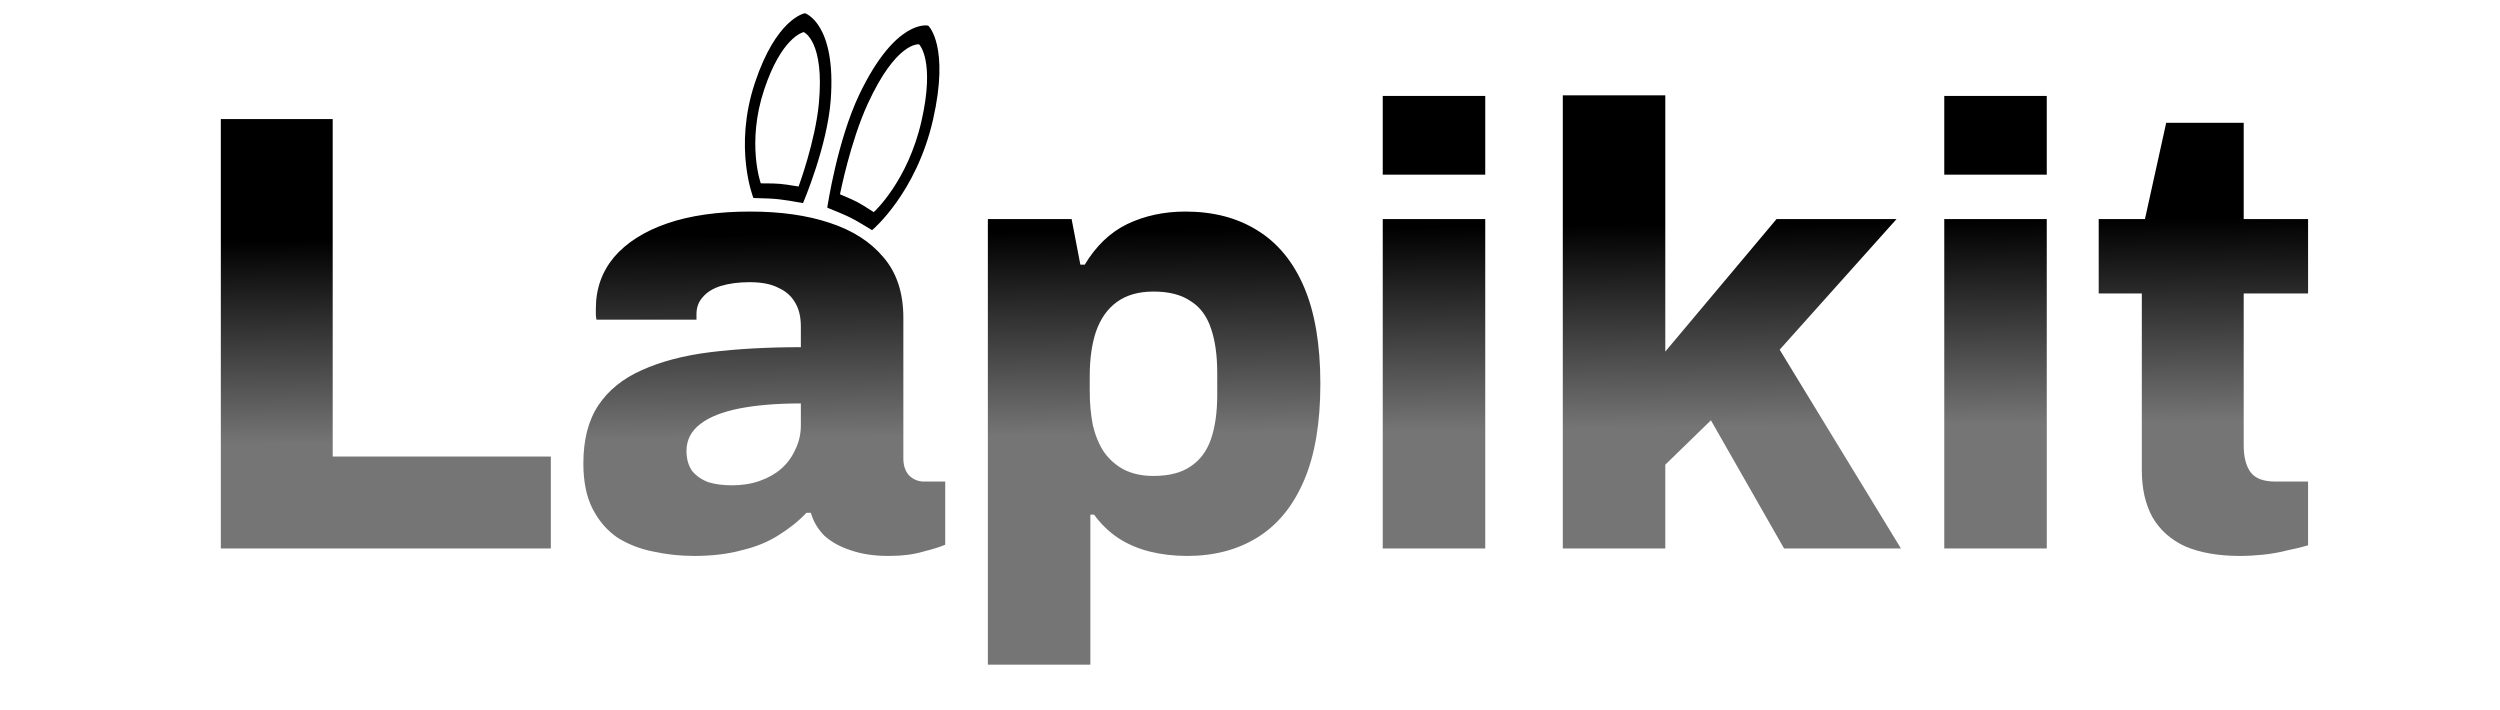
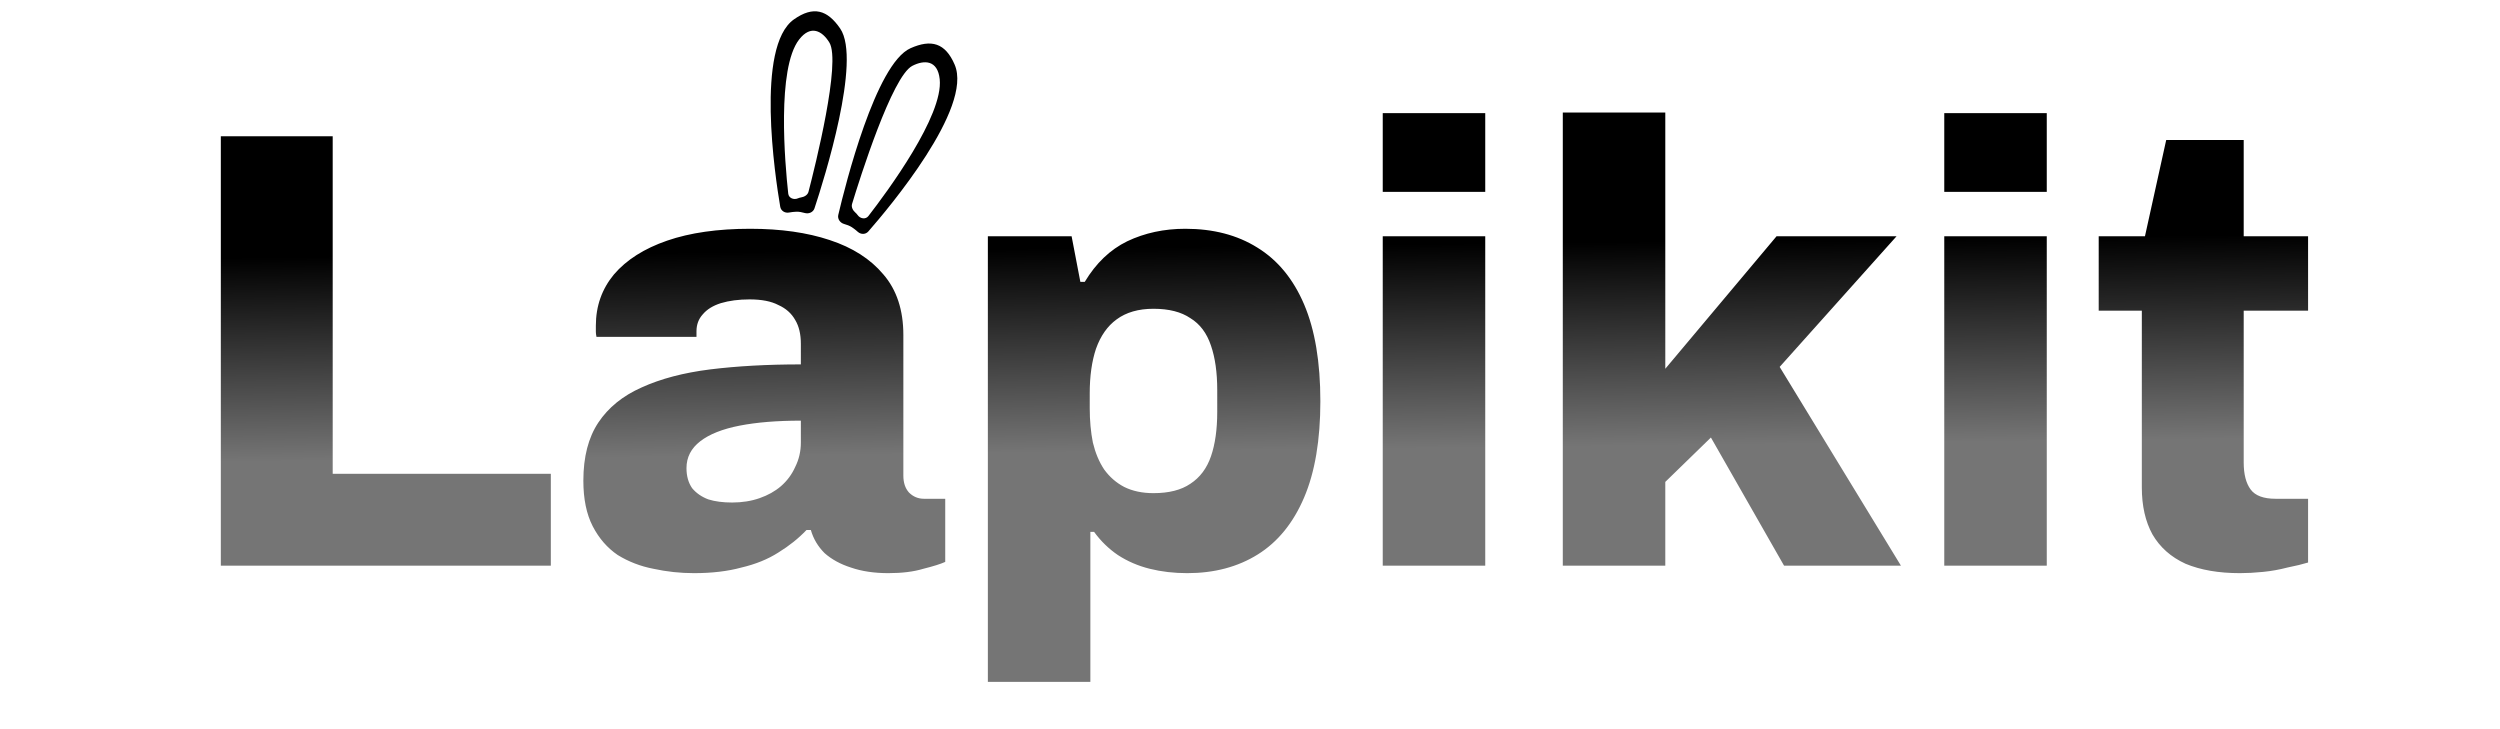
- <svg xmlns="http://www.w3.org/2000/svg" width="1600" height="454" viewBox="0 0 1600 454" fill="none">
-   <path d="M141.328 351V76.2H212.928V292.2H352.528V351H141.328ZM444.147 355.8C435.347 355.8 426.68 354.867 418.147 353C409.88 351.4 402.28 348.467 395.347 344.2C388.68 339.667 383.347 333.533 379.347 325.8C375.347 318.067 373.347 308.333 373.347 296.6C373.347 281.4 376.547 269 382.947 259.4C389.347 249.8 398.547 242.333 410.547 237C422.814 231.4 437.48 227.533 454.547 225.4C471.88 223.267 491.214 222.2 512.547 222.2V209C512.547 202.867 511.347 197.8 508.947 193.8C506.547 189.533 502.947 186.333 498.147 184.2C493.614 181.8 487.48 180.6 479.747 180.6C472.814 180.6 466.68 181.4 461.347 183C456.28 184.6 452.414 187 449.747 190.2C447.08 193.133 445.747 196.733 445.747 201V204.6H381.747C381.48 203.267 381.347 202.2 381.347 201.4C381.347 200.333 381.347 199 381.347 197.4C381.347 184.867 385.214 173.933 392.947 164.6C400.947 155.267 412.28 148.067 426.947 143C441.614 137.933 459.347 135.4 480.147 135.4C499.614 135.4 516.547 137.8 530.947 142.6C545.614 147.4 557.08 154.733 565.347 164.6C573.88 174.467 578.147 187.4 578.147 203.4V293.4C578.147 297.933 579.347 301.533 581.747 304.2C584.414 306.867 587.614 308.2 591.347 308.2H604.947V348.6C602.014 349.933 597.347 351.4 590.947 353C584.814 354.867 577.347 355.8 568.547 355.8C559.48 355.8 551.48 354.6 544.547 352.2C537.88 350.067 532.28 347 527.747 343C523.48 338.733 520.547 333.8 518.947 328.2H516.147C511.08 333.533 505.08 338.333 498.147 342.6C491.48 346.867 483.614 350.067 474.547 352.2C465.747 354.6 455.614 355.8 444.147 355.8ZM468.547 310.6C474.947 310.6 480.814 309.667 486.147 307.8C491.48 305.933 496.014 303.4 499.747 300.2C503.747 296.733 506.814 292.6 508.947 287.8C511.347 283 512.547 277.8 512.547 272.2V258.2C497.347 258.2 484.28 259.267 473.347 261.4C462.414 263.533 454.014 266.867 448.147 271.4C442.28 275.933 439.347 281.667 439.347 288.6C439.347 293.667 440.547 297.933 442.947 301.4C445.614 304.6 449.08 307 453.347 308.6C457.614 309.933 462.68 310.6 468.547 310.6ZM632.231 425.4V140.2H685.831L691.431 169.4H694.231C701.431 157.4 710.498 148.733 721.431 143.4C732.631 138.067 745.031 135.4 758.631 135.4C776.498 135.4 791.831 139.4 804.631 147.4C817.698 155.4 827.698 167.533 834.631 183.8C841.565 200.067 845.031 220.733 845.031 245.8C845.031 270.6 841.565 291.133 834.631 307.4C827.698 323.667 817.831 335.8 805.031 343.8C792.231 351.8 777.165 355.8 759.831 355.8C751.298 355.8 743.298 354.867 735.831 353C728.365 351.133 721.565 348.2 715.431 344.2C709.565 340.2 704.498 335.267 700.231 329.4H697.831V425.4H632.231ZM738.231 304.6C748.098 304.6 755.965 302.6 761.831 298.6C767.965 294.6 772.365 288.733 775.031 281C777.698 273.267 779.031 263.8 779.031 252.6V238.6C779.031 227.4 777.698 217.933 775.031 210.2C772.365 202.2 767.965 196.333 761.831 192.6C755.965 188.6 748.098 186.6 738.231 186.6C728.631 186.6 720.765 188.867 714.631 193.4C708.765 197.667 704.365 203.933 701.431 212.2C698.765 220.2 697.431 229.667 697.431 240.6V250.2C697.431 258.2 698.098 265.533 699.431 272.2C701.031 278.867 703.431 284.6 706.631 289.4C710.098 294.2 714.365 297.933 719.431 300.6C724.765 303.267 731.031 304.6 738.231 304.6ZM884.956 111.8V61.4H950.556V111.8H884.956ZM884.956 351V140.2H950.556V351H884.956ZM1000.19 351V61H1065.79V225L1136.99 140.2H1213.79L1138.99 223.8L1216.59 351H1141.79L1094.99 269L1065.79 297.4V351H1000.19ZM1244.33 111.8V61.4H1309.93V111.8H1244.33ZM1244.33 351V140.2H1309.93V351H1244.33ZM1433.57 355.8C1419.97 355.8 1408.37 353.8 1398.77 349.8C1389.43 345.533 1382.37 339.267 1377.57 331C1373.03 322.733 1370.77 312.733 1370.77 301V187.8H1343.17V140.2H1372.77L1386.37 78.6H1435.97V140.2H1477.17V187.8H1435.97V285C1435.97 292.467 1437.43 298.2 1440.37 302.2C1443.3 306.2 1448.63 308.2 1456.37 308.2H1477.17V349C1473.7 350.067 1469.3 351.133 1463.97 352.2C1458.9 353.533 1453.7 354.467 1448.37 355C1443.03 355.533 1438.1 355.8 1433.57 355.8Z" fill="url(#paint0_linear_236_354)" />
-   <path d="M515.139 8.986C515.287 8.539 515.296 8.513 515.297 8.512L515.319 8.519C515.332 8.524 515.349 8.53 515.37 8.538C515.412 8.554 515.473 8.577 515.55 8.609C515.704 8.674 515.926 8.773 516.202 8.915C516.756 9.2 517.534 9.659 518.449 10.361C520.282 11.765 522.665 14.139 524.925 18.03C529.446 25.811 533.46 39.63 531.675 63.859C530.575 78.789 526.171 95.231 522.05 107.923C519.989 114.272 517.996 119.691 516.518 123.522C515.78 125.438 515.17 126.957 514.744 127.998C514.532 128.518 514.365 128.919 514.252 129.19C514.195 129.326 514.151 129.43 514.121 129.499C514.107 129.533 514.096 129.56 514.088 129.577C514.084 129.586 514.081 129.593 514.079 129.597C514.079 129.599 514.077 129.601 514.077 129.602L514.076 129.604L513.921 129.966L513.531 129.9C498.604 127.321 498.153 127.166 482.521 126.729L482.192 126.719L482.07 126.413L482.535 126.228C482.101 126.4 482.072 126.412 482.07 126.412L482.069 126.411C482.069 126.41 482.069 126.408 482.068 126.405C482.066 126.401 482.063 126.394 482.06 126.386C482.053 126.37 482.044 126.346 482.032 126.314C482.008 126.251 481.972 126.157 481.927 126.033C481.836 125.786 481.706 125.42 481.546 124.941C481.224 123.981 480.781 122.568 480.293 120.744C479.318 117.098 478.163 111.811 477.436 105.235C475.983 92.081 476.246 73.764 483.107 53.1C489.959 32.46 497.886 21.315 504.139 15.323C507.266 12.328 509.971 10.623 511.908 9.666C512.876 9.188 513.652 8.897 514.191 8.724C514.46 8.638 514.67 8.581 514.816 8.546C514.888 8.528 514.945 8.515 514.985 8.507C515.005 8.503 515.021 8.499 515.032 8.497C515.038 8.496 515.042 8.495 515.046 8.494L515.052 8.493C515.053 8.495 515.058 8.522 515.121 8.887L515.053 8.494L515.177 8.472L515.296 8.512L515.139 8.986ZM514.201 20.597L514.299 21.062C514.21 20.638 514.201 20.6 514.2 20.597L514.199 20.597C514.198 20.597 514.196 20.597 514.195 20.598C514.192 20.598 514.187 20.6 514.183 20.601C514.174 20.603 514.161 20.606 514.145 20.61C514.113 20.618 514.068 20.629 514.011 20.646C513.897 20.678 513.734 20.729 513.526 20.805C513.108 20.958 512.509 21.213 511.761 21.622C510.265 22.443 508.173 23.886 505.739 26.383C500.871 31.378 494.637 40.586 489.032 57.47C483.418 74.377 482.854 89.25 483.694 99.9C484.114 105.224 484.886 109.495 485.553 112.437C485.887 113.907 486.195 115.047 486.42 115.82C486.532 116.207 486.624 116.502 486.688 116.702C486.72 116.801 486.745 116.877 486.762 116.928C486.77 116.954 486.778 116.974 486.782 116.987C486.785 116.994 486.786 116.999 486.788 117.003C486.788 117.004 486.789 117.006 486.789 117.007L486.789 117.008L487.261 116.844L486.789 117.009L486.906 117.342L487.26 117.343C499.089 117.387 499.421 117.503 510.677 119.297L511.082 119.362L511.224 118.978L510.755 118.804L511.225 118.977L511.232 118.956C511.237 118.942 511.246 118.921 511.256 118.894C511.276 118.838 511.305 118.755 511.345 118.647C511.423 118.431 511.538 118.11 511.685 117.695C511.98 116.865 512.403 115.652 512.917 114.121C513.946 111.06 515.341 106.724 516.806 101.634C519.735 91.459 522.952 78.238 524.083 66.108C525.918 46.42 523.598 35.083 520.775 28.645C519.363 25.424 517.825 23.43 516.622 22.235C516.021 21.638 515.504 21.242 515.132 20.992C514.946 20.867 514.796 20.779 514.689 20.721C514.636 20.692 514.593 20.67 514.562 20.655C514.547 20.648 514.534 20.642 514.525 20.637C514.52 20.635 514.516 20.633 514.513 20.631C514.511 20.631 514.51 20.63 514.509 20.63L514.507 20.628C514.507 20.628 514.503 20.633 514.304 21.086L514.506 20.628L514.358 20.563L514.201 20.597Z" fill="currentColor" />
-   <path d="M593.823 16.876C593.934 16.388 593.933 16.388 593.932 16.388L593.909 16.383C593.896 16.38 593.878 16.377 593.855 16.372C593.81 16.364 593.745 16.353 593.662 16.341C593.495 16.317 593.252 16.289 592.938 16.273C592.312 16.239 591.403 16.25 590.245 16.415C587.927 16.745 584.623 17.698 580.605 20.163C572.573 25.091 561.707 36.051 550.128 60.135C542.993 74.973 537.841 93.074 534.473 107.448C532.788 114.639 531.549 120.905 530.73 125.372C530.321 127.606 530.017 129.391 529.815 130.617C529.714 131.231 529.638 131.705 529.588 132.026C529.563 132.187 529.545 132.309 529.532 132.391C529.526 132.432 529.521 132.463 529.518 132.484C529.516 132.494 529.515 132.503 529.514 132.508L529.513 132.516L529.455 132.903L529.818 133.052C536.861 135.941 540.479 137.404 544.029 139.169C547.576 140.933 551.058 143.002 557.818 147.108L558.124 147.294L558.399 147.065L558.078 146.681C558.372 147.032 558.397 147.061 558.399 147.064L558.4 147.063C558.401 147.062 558.403 147.061 558.405 147.059C558.409 147.056 558.414 147.051 558.422 147.045C558.436 147.033 558.457 147.015 558.484 146.992C558.538 146.945 558.62 146.874 558.725 146.781C558.935 146.596 559.244 146.318 559.639 145.95C560.429 145.213 561.567 144.109 562.965 142.64C565.762 139.701 569.598 135.297 573.767 129.427C582.105 117.687 591.778 100.08 597.13 76.605C602.476 53.153 601.78 38.17 599.721 29.025C598.691 24.452 597.321 21.341 596.198 19.363C595.637 18.375 595.138 17.67 594.774 17.209C594.593 16.979 594.445 16.809 594.341 16.695C594.289 16.638 594.247 16.594 594.218 16.564C594.204 16.549 594.192 16.538 594.183 16.529C594.179 16.525 594.175 16.521 594.172 16.519C594.171 16.518 594.17 16.516 594.169 16.515L594.168 16.514C594.168 16.514 594.167 16.514 593.935 16.758L594.167 16.514L594.068 16.419L593.934 16.388L593.823 16.876ZM588.346 28.53L588.026 28.843C588.346 28.53 588.347 28.531 588.347 28.531L588.348 28.533C588.349 28.533 588.35 28.534 588.351 28.535C588.353 28.538 588.356 28.541 588.359 28.544C588.366 28.551 588.375 28.561 588.386 28.573C588.409 28.599 588.44 28.635 588.48 28.682C588.559 28.776 588.67 28.914 588.806 29.102C589.077 29.477 589.446 30.049 589.858 30.85C590.681 32.454 591.673 34.976 592.385 38.693C593.809 46.124 594.117 58.327 589.744 77.511C585.365 96.717 577.81 111.204 571.344 120.893C568.112 125.737 565.152 129.383 562.997 131.82C561.92 133.038 561.043 133.955 560.434 134.568C560.131 134.874 559.894 135.105 559.732 135.26C559.651 135.337 559.589 135.396 559.547 135.435C559.526 135.454 559.51 135.469 559.499 135.479C559.493 135.484 559.489 135.489 559.486 135.491C559.484 135.493 559.483 135.494 559.482 135.494L559.481 135.495C559.479 135.494 559.457 135.469 559.144 135.126L559.481 135.496L559.197 135.754L558.873 135.546C553.831 132.298 551.238 130.668 548.594 129.285C545.947 127.902 543.245 126.765 537.97 124.513L537.597 124.354L537.675 123.957L538.166 124.052L537.675 123.956L537.676 123.95C537.677 123.946 537.678 123.94 537.68 123.932C537.683 123.915 537.688 123.891 537.694 123.859C537.707 123.795 537.726 123.701 537.751 123.576C537.802 123.327 537.877 122.958 537.977 122.481C538.177 121.527 538.473 120.137 538.865 118.394C539.648 114.908 540.808 110.006 542.318 104.345C545.335 93.026 549.754 78.65 555.35 66.463C564.434 46.68 572.522 37.154 578.388 32.574C581.323 30.283 583.703 29.229 585.371 28.752C586.205 28.513 586.858 28.418 587.312 28.385C587.538 28.368 587.715 28.367 587.839 28.37C587.9 28.372 587.949 28.374 587.984 28.377C588.001 28.378 588.015 28.379 588.026 28.38C588.031 28.381 588.036 28.382 588.039 28.382C588.041 28.382 588.043 28.382 588.044 28.382L588.046 28.383C588.047 28.384 588.044 28.412 587.988 28.879L588.047 28.383L588.223 28.404L588.346 28.53Z" fill="currentColor" />
+ <svg xmlns="http://www.w3.org/2000/svg" width="1600" height="466" viewBox="0 0 1600 466" fill="none">
+   <path d="M141.328 362.016V87.216H212.928V303.216H352.528V362.016H141.328ZM444.147 366.816C435.347 366.816 426.68 365.882 418.147 364.016C409.88 362.416 402.28 359.482 395.347 355.216C388.68 350.682 383.347 344.549 379.347 336.816C375.347 329.082 373.347 319.349 373.347 307.616C373.347 292.416 376.547 280.016 382.947 270.416C389.347 260.816 398.547 253.349 410.547 248.016C422.814 242.416 437.48 238.549 454.547 236.416C471.88 234.282 491.214 233.216 512.547 233.216V220.016C512.547 213.882 511.347 208.816 508.947 204.816C506.547 200.549 502.947 197.349 498.147 195.216C493.614 192.816 487.48 191.616 479.747 191.616C472.814 191.616 466.68 192.416 461.347 194.016C456.28 195.616 452.414 198.016 449.747 201.216C447.08 204.149 445.747 207.749 445.747 212.016V215.616H381.747C381.48 214.282 381.347 213.216 381.347 212.416C381.347 211.349 381.347 210.016 381.347 208.416C381.347 195.882 385.214 184.949 392.947 175.616C400.947 166.282 412.28 159.082 426.947 154.016C441.614 148.949 459.347 146.416 480.147 146.416C499.614 146.416 516.547 148.816 530.947 153.616C545.614 158.416 557.08 165.749 565.347 175.616C573.88 185.482 578.147 198.416 578.147 214.416V304.416C578.147 308.949 579.347 312.549 581.747 315.216C584.414 317.882 587.614 319.216 591.347 319.216H604.947V359.616C602.014 360.949 597.347 362.416 590.947 364.016C584.814 365.882 577.347 366.816 568.547 366.816C559.48 366.816 551.48 365.616 544.547 363.216C537.88 361.082 532.28 358.016 527.747 354.016C523.48 349.749 520.547 344.816 518.947 339.216H516.147C511.08 344.549 505.08 349.349 498.147 353.616C491.48 357.882 483.614 361.082 474.547 363.216C465.747 365.616 455.614 366.816 444.147 366.816ZM468.547 321.616C474.947 321.616 480.814 320.682 486.147 318.816C491.48 316.949 496.014 314.416 499.747 311.216C503.747 307.749 506.814 303.616 508.947 298.816C511.347 294.016 512.547 288.816 512.547 283.216V269.216C497.347 269.216 484.28 270.282 473.347 272.416C462.414 274.549 454.014 277.882 448.147 282.416C442.28 286.949 439.347 292.682 439.347 299.616C439.347 304.682 440.547 308.949 442.947 312.416C445.614 315.616 449.08 318.016 453.347 319.616C457.614 320.949 462.68 321.616 468.547 321.616ZM632.231 436.416V151.216H685.831L691.431 180.416H694.231C701.431 168.416 710.498 159.749 721.431 154.416C732.631 149.082 745.031 146.416 758.631 146.416C776.498 146.416 791.831 150.416 804.631 158.416C817.698 166.416 827.698 178.549 834.631 194.816C841.565 211.082 845.031 231.749 845.031 256.816C845.031 281.616 841.565 302.149 834.631 318.416C827.698 334.682 817.831 346.816 805.031 354.816C792.231 362.816 777.165 366.816 759.831 366.816C751.298 366.816 743.298 365.882 735.831 364.016C728.365 362.149 721.565 359.216 715.431 355.216C709.565 351.216 704.498 346.282 700.231 340.416H697.831V436.416H632.231ZM738.231 315.616C748.098 315.616 755.965 313.616 761.831 309.616C767.965 305.616 772.365 299.749 775.031 292.016C777.698 284.282 779.031 274.816 779.031 263.616V249.616C779.031 238.416 777.698 228.949 775.031 221.216C772.365 213.216 767.965 207.349 761.831 203.616C755.965 199.616 748.098 197.616 738.231 197.616C728.631 197.616 720.765 199.882 714.631 204.416C708.765 208.682 704.365 214.949 701.431 223.216C698.765 231.216 697.431 240.682 697.431 251.616V261.216C697.431 269.216 698.098 276.549 699.431 283.216C701.031 289.882 703.431 295.616 706.631 300.416C710.098 305.216 714.365 308.949 719.431 311.616C724.765 314.282 731.031 315.616 738.231 315.616ZM884.956 122.816V72.416H950.556V122.816H884.956ZM884.956 362.016V151.216H950.556V362.016H884.956ZM1000.19 362.016V72.016H1065.79V236.016L1136.99 151.216H1213.79L1138.99 234.816L1216.59 362.016H1141.79L1094.99 280.016L1065.79 308.416V362.016H1000.19ZM1244.33 122.816V72.416H1309.93V122.816H1244.33ZM1244.33 362.016V151.216H1309.93V362.016H1244.33ZM1433.57 366.816C1419.97 366.816 1408.37 364.816 1398.77 360.816C1389.43 356.549 1382.37 350.282 1377.57 342.016C1373.03 333.749 1370.77 323.749 1370.77 312.016V198.816H1343.17V151.216H1372.77L1386.37 89.616H1435.97V151.216H1477.17V198.816H1435.97V296.016C1435.97 303.482 1437.43 309.216 1440.37 313.216C1443.3 317.216 1448.63 319.216 1456.37 319.216H1477.17V360.016C1473.7 361.082 1469.3 362.149 1463.97 363.216C1458.9 364.549 1453.7 365.482 1448.37 366.016C1443.03 366.549 1438.1 366.816 1433.57 366.816Z" fill="url(#paint0_linear_239_2)" />
+   <path d="M582.739 30.852C589.314 27.936 594.878 27.029 599.577 28.666C604.286 30.307 607.992 34.453 610.96 41.316C613.992 48.33 612.785 57.611 609.181 67.717C605.57 77.845 599.511 88.912 592.687 99.57C579.037 120.89 562.27 140.659 555.703 148.162C553.972 150.14 550.986 150.129 549.067 148.433C547.895 147.396 546.533 146.285 545.227 145.435C543.755 144.476 541.911 143.803 540.235 143.344C537.726 142.656 535.88 140.162 536.499 137.532C538.771 127.881 544.77 103.713 552.953 80.733C557.044 69.245 561.686 58.036 566.689 49.082C569.191 44.605 571.79 40.679 574.463 37.562C577.132 34.447 579.898 32.113 582.739 30.852ZM601.416 50.677C600.113 38.411 591.583 38.19 583.885 42.143C570.926 48.795 550.297 114.178 545.314 130.517C544.687 132.574 545.886 134.729 547.516 136.133C547.997 136.547 548.46 137.033 548.846 137.596C550.487 139.984 553.967 140.606 555.742 138.316C567.954 122.558 603.887 73.956 601.416 50.677Z" fill="currentColor" />
+   <path d="M537.69 18.219C533.613 12.294 529.345 8.61 524.485 7.546C519.613 6.48 514.285 8.075 508.165 12.371C501.911 16.761 498.084 25.302 495.867 35.8C493.646 46.32 493.018 58.921 493.257 71.575C493.734 96.886 497.68 122.506 499.35 132.336C499.791 134.927 502.341 136.481 504.864 136.038C506.405 135.768 508.147 135.534 509.705 135.493C511.461 135.447 513.385 135.838 515.053 136.323C517.551 137.05 520.429 135.89 521.278 133.325C524.392 123.912 531.924 100.177 536.974 76.312C539.499 64.382 541.408 52.401 541.829 42.152C542.04 37.028 541.879 32.322 541.232 28.267C540.587 24.217 539.451 20.78 537.69 18.219ZM511.401 25.341C518.929 15.57 526.313 19.845 530.806 27.241C538.369 39.691 521.738 106.203 517.436 122.734C516.894 124.816 514.745 126.025 512.621 126.368C511.995 126.469 511.346 126.641 510.722 126.919C508.075 128.096 504.783 126.805 504.469 123.925C502.307 104.107 497.115 43.887 511.401 25.341Z" fill="currentColor" />
  <defs>
-     <linearGradient id="paint0_linear_236_354" x1="885" y1="145.5" x2="886.5" y2="276.5" gradientUnits="userSpaceOnUse">
+     <linearGradient id="paint0_linear_239_2" x1="885" y1="156.516" x2="886.5" y2="287.516" gradientUnits="userSpaceOnUse">
      <stop stop-color="currentColor" />
      <stop offset="1" stop-color="currentColor" stop-opacity="0.54" />
    </linearGradient>
  </defs>
</svg>
